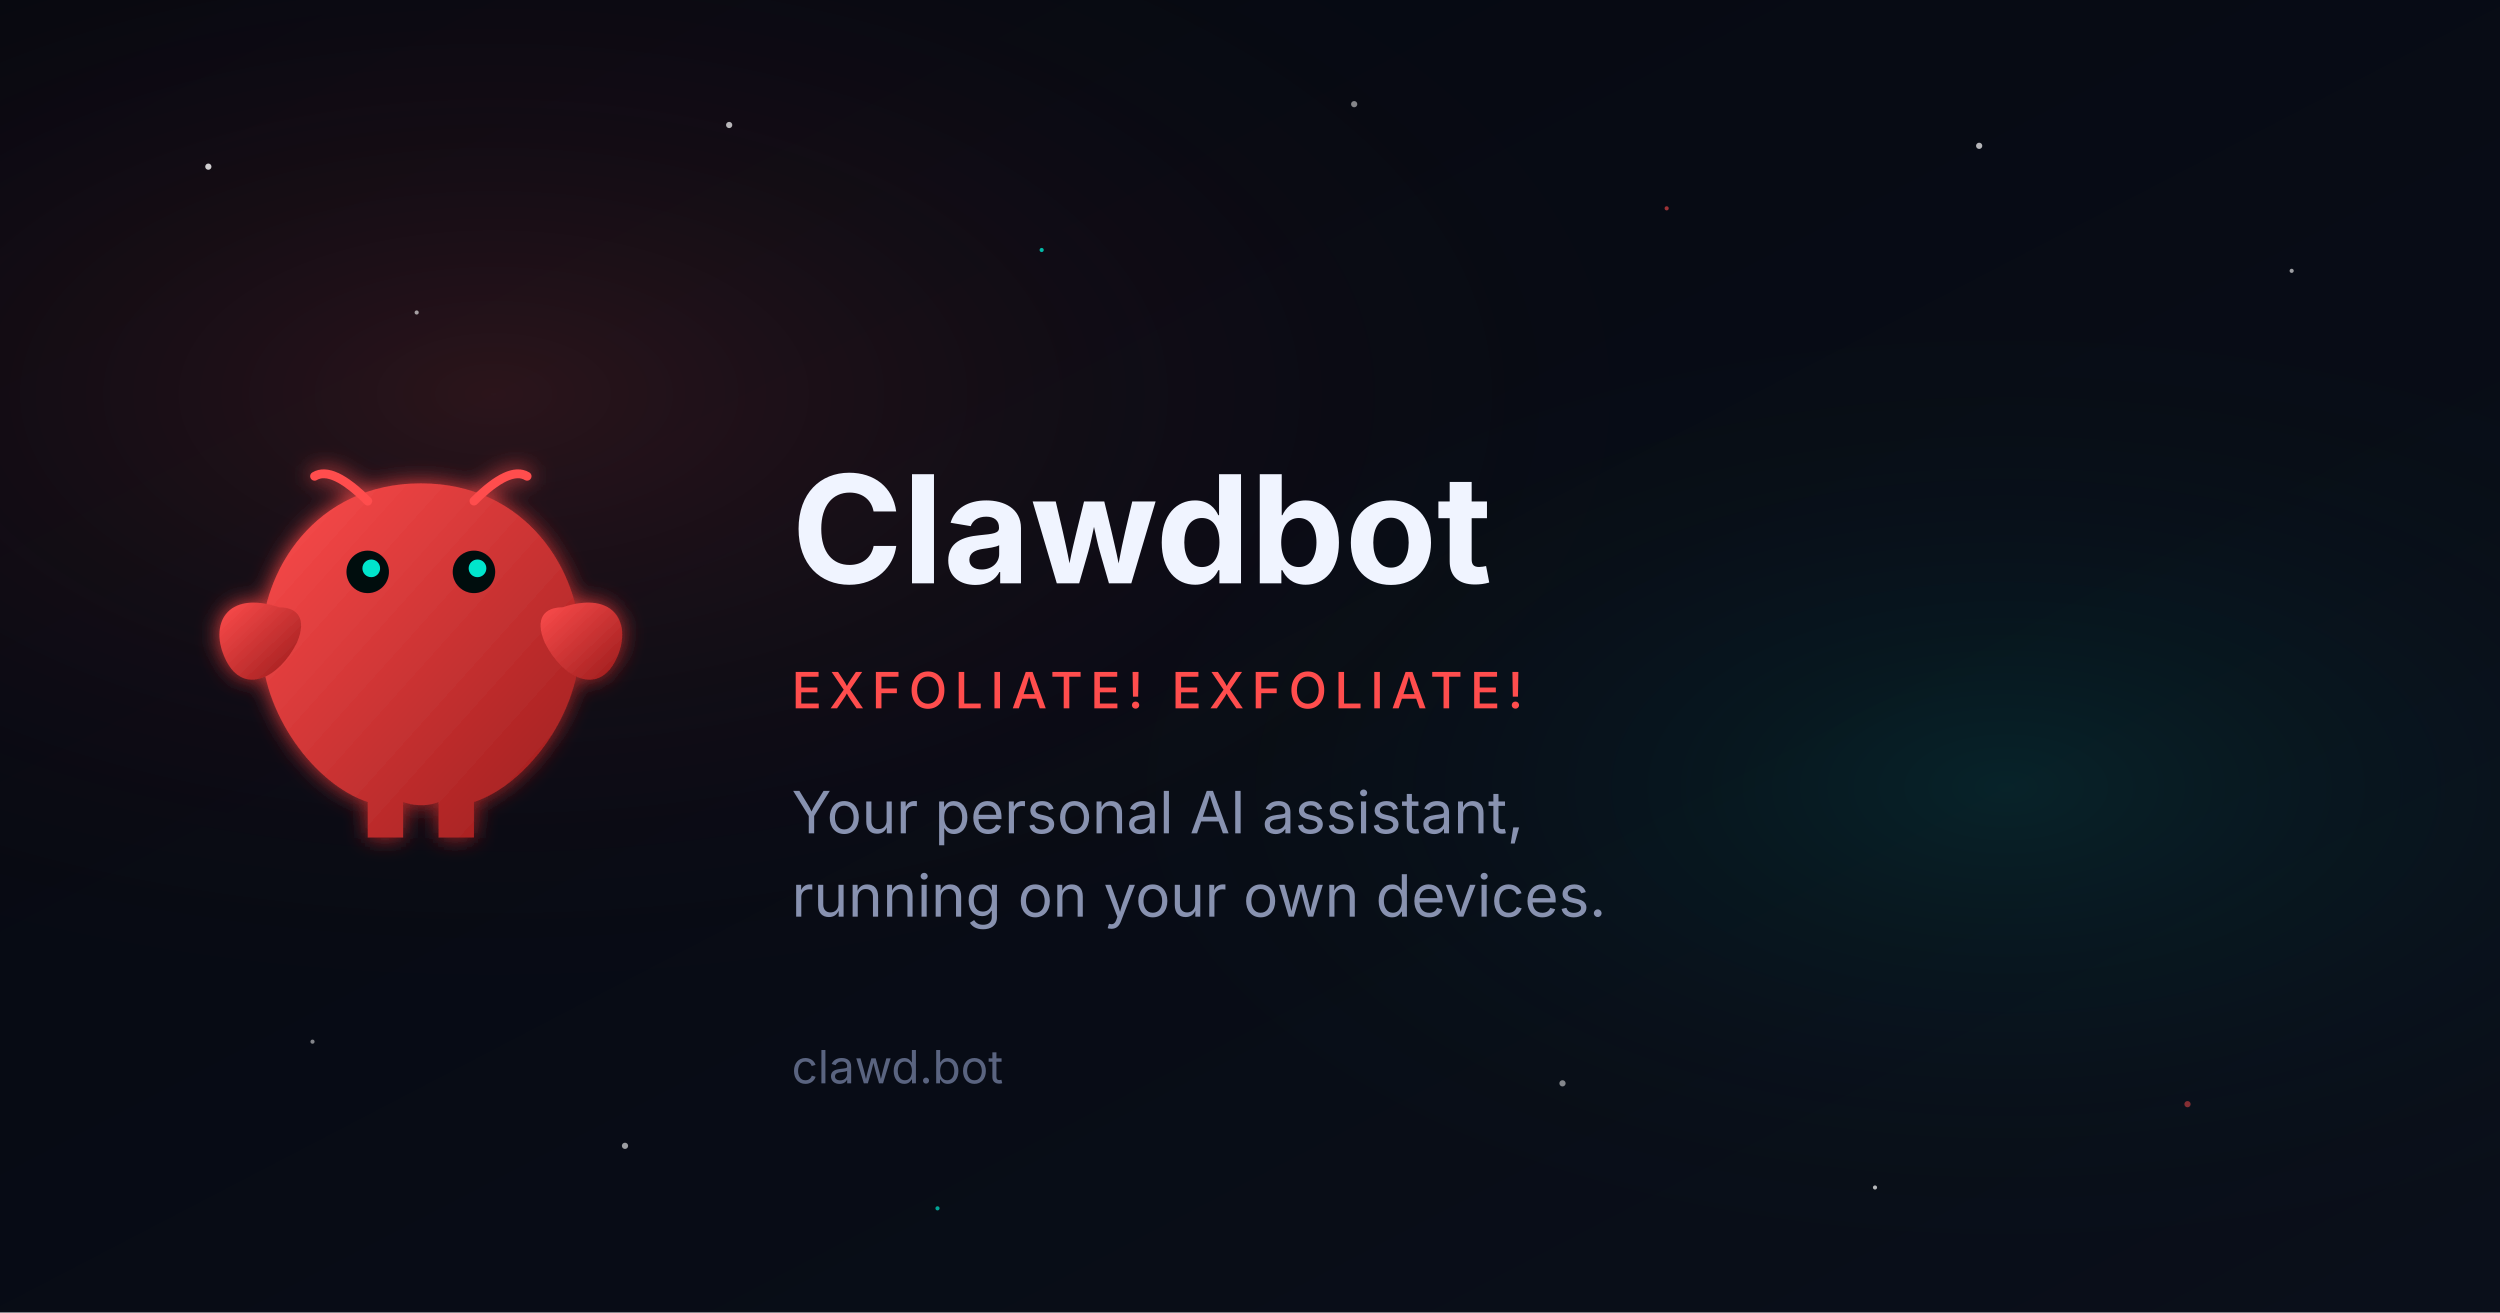
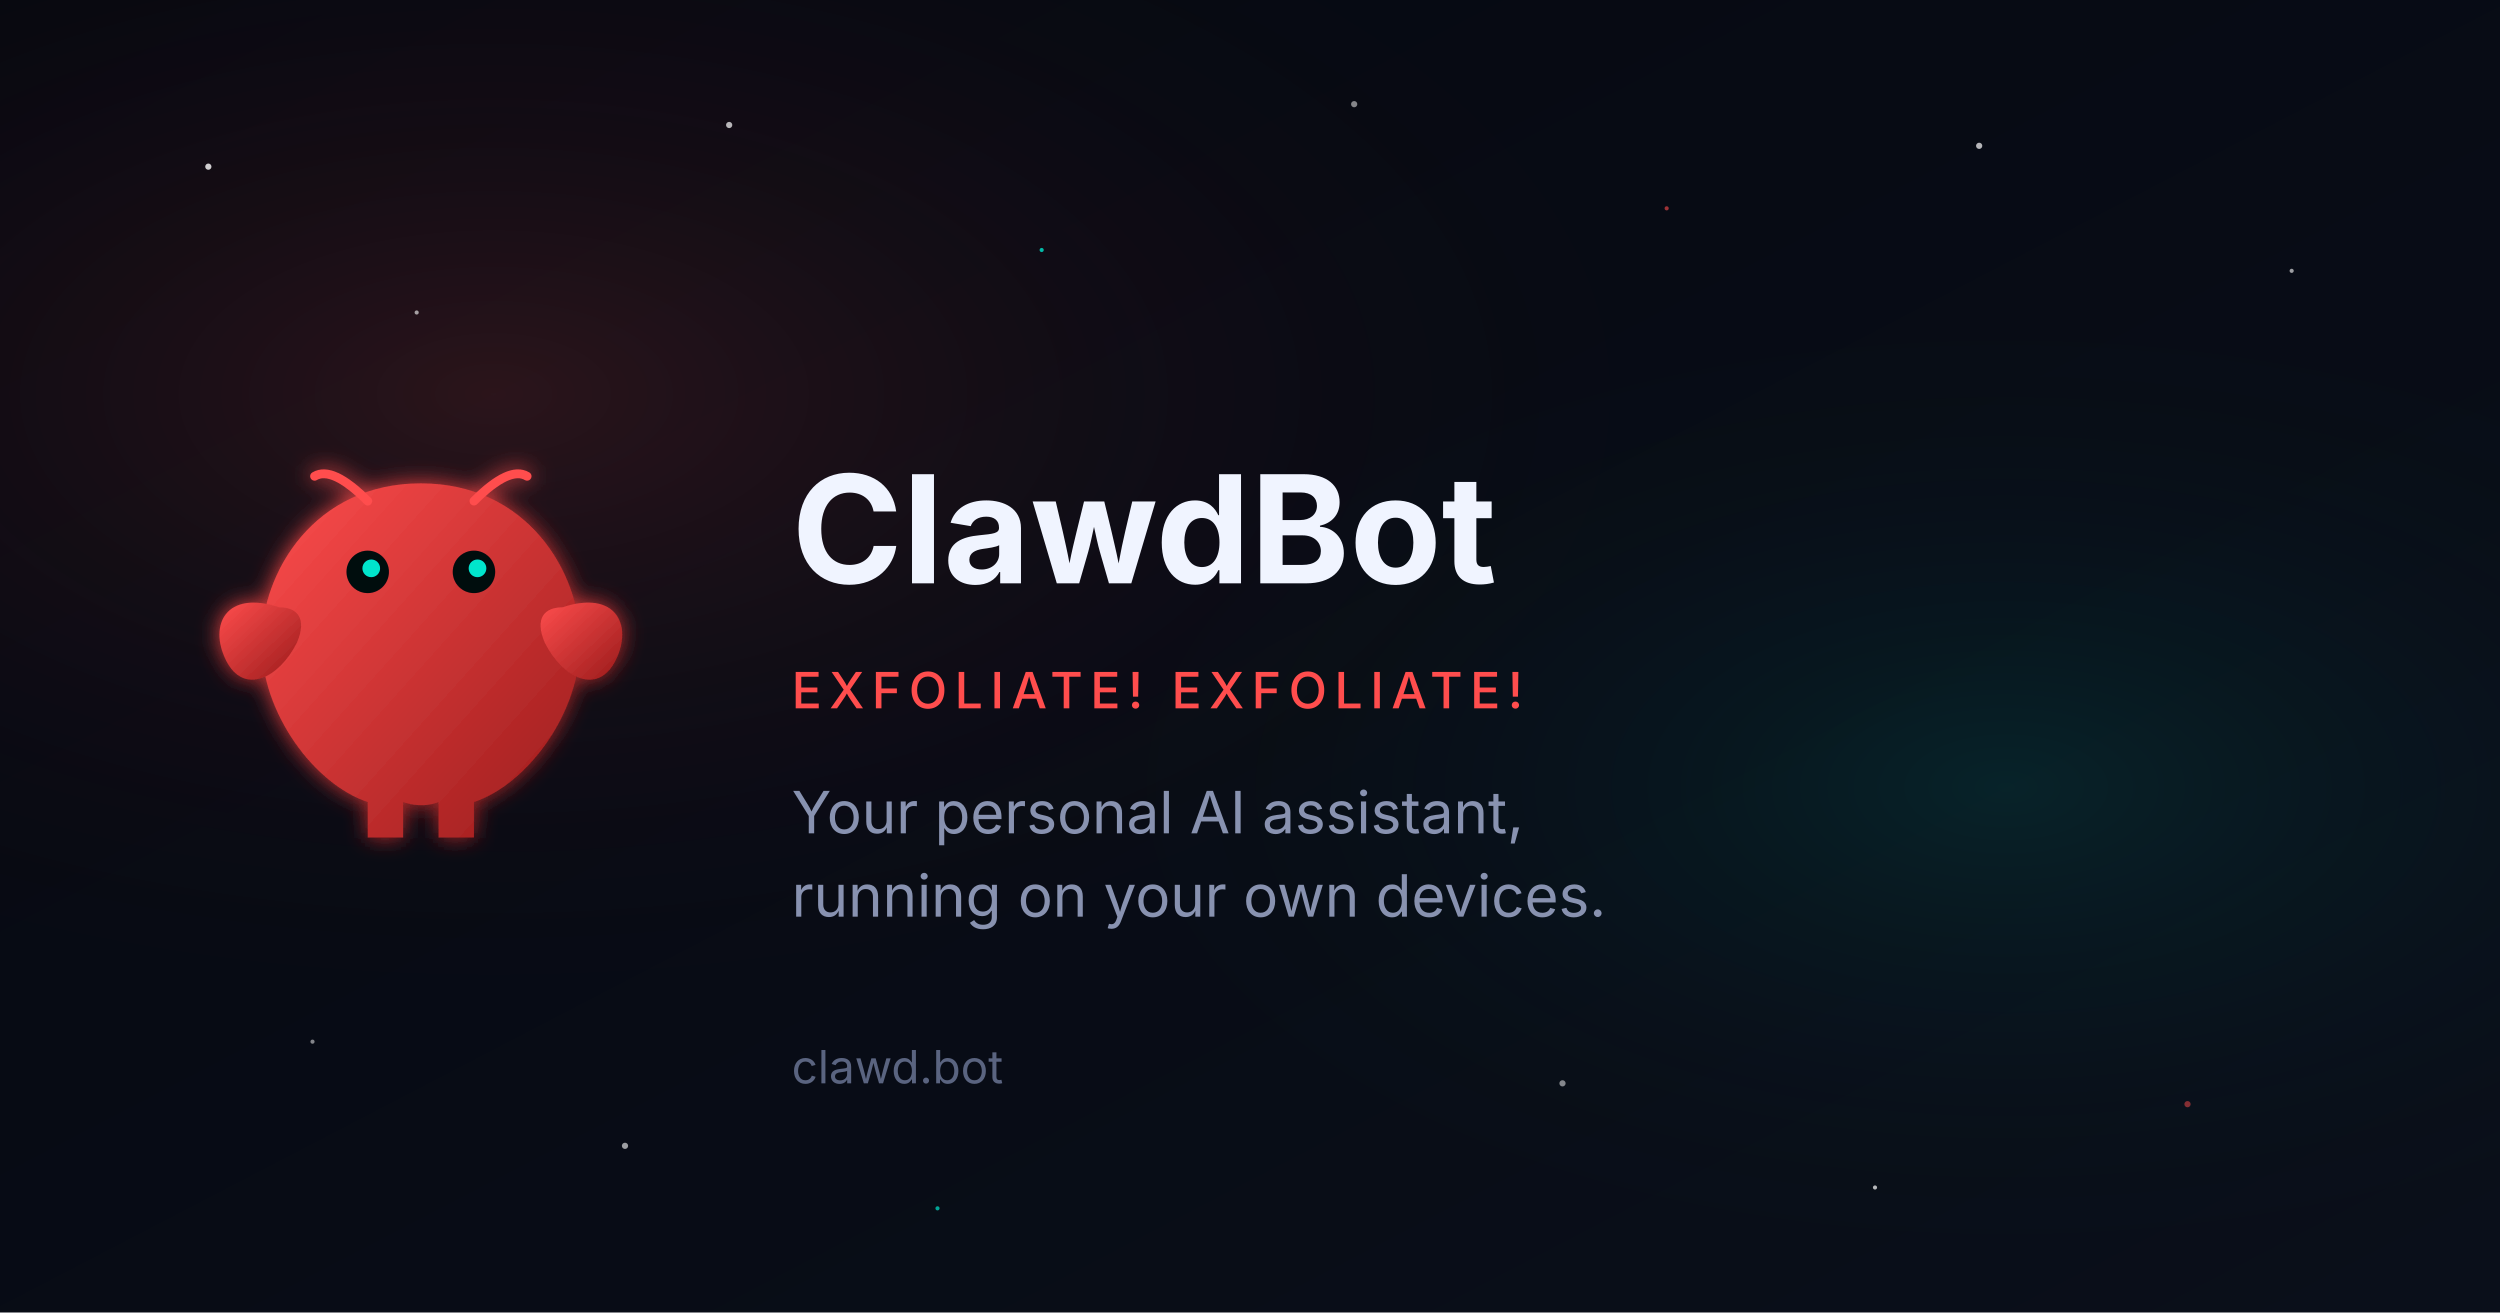
<svg xmlns="http://www.w3.org/2000/svg" width="1200" height="630" viewBox="0 0 1200 630" fill="none">
  <defs>
    <linearGradient id="bg-gradient" x1="0%" y1="0%" x2="100%" y2="100%">
      <stop offset="0%" stop-color="#050810" />
      <stop offset="100%" stop-color="#0a0f1a" />
    </linearGradient>
    <linearGradient id="lobster-grad" x1="0%" y1="0%" x2="100%" y2="100%">
      <stop offset="0%" stop-color="#ff4d4d" />
      <stop offset="100%" stop-color="#991b1b" />
    </linearGradient>
    <radialGradient id="nebula1" cx="20%" cy="30%" r="50%">
      <stop offset="0%" stop-color="rgba(255, 77, 77, 0.15)" />
      <stop offset="100%" stop-color="transparent" />
    </radialGradient>
    <radialGradient id="nebula2" cx="80%" cy="60%" r="40%">
      <stop offset="0%" stop-color="rgba(0, 229, 204, 0.1)" />
      <stop offset="100%" stop-color="transparent" />
    </radialGradient>
    <filter id="glow" x="-50%" y="-50%" width="200%" height="200%">
      <feGaussianBlur stdDeviation="3" result="coloredBlur" />
      <feMerge>
        <feMergeNode in="coloredBlur" />
        <feMergeNode in="SourceGraphic" />
      </feMerge>
    </filter>
  </defs>
  <rect width="1200" height="630" fill="url(#bg-gradient)" />
  <rect width="1200" height="630" fill="url(#nebula1)" />
  <rect width="1200" height="630" fill="url(#nebula2)" />
  <circle cx="100" cy="80" r="1.5" fill="rgba(255,255,255,0.8)" />
  <circle cx="200" cy="150" r="1" fill="rgba(255,255,255,0.6)" />
  <circle cx="350" cy="60" r="1.5" fill="rgba(255,255,255,0.7)" />
  <circle cx="500" cy="120" r="1" fill="rgba(0,229,204,0.8)" />
  <circle cx="650" cy="50" r="1.5" fill="rgba(255,255,255,0.5)" />
  <circle cx="800" cy="100" r="1" fill="rgba(255,77,77,0.6)" />
  <circle cx="950" cy="70" r="1.5" fill="rgba(255,255,255,0.7)" />
  <circle cx="1100" cy="130" r="1" fill="rgba(255,255,255,0.6)" />
  <circle cx="150" cy="500" r="1" fill="rgba(255,255,255,0.5)" />
  <circle cx="300" cy="550" r="1.5" fill="rgba(255,255,255,0.6)" />
  <circle cx="450" cy="580" r="1" fill="rgba(0,229,204,0.7)" />
  <circle cx="750" cy="520" r="1.5" fill="rgba(255,255,255,0.5)" />
  <circle cx="900" cy="570" r="1" fill="rgba(255,255,255,0.7)" />
  <circle cx="1050" cy="530" r="1.5" fill="rgba(255,77,77,0.5)" />
  <g transform="translate(100, 215) scale(1.7)" filter="url(#glow)">
    <path d="M60 10 C30 10 15 35 15 55 C15 75 30 95 45 100 L45 110 L55 110 L55 100 C55 100 60 102 65 100 L65 110 L75 110 L75 100 C90 95 105 75 105 55 C105 35 90 10 60 10Z" fill="url(#lobster-grad)" />
    <path d="M20 45 C5 40 0 50 5 60 C10 70 20 65 25 55 C28 48 25 45 20 45Z" fill="url(#lobster-grad)" />
    <path d="M100 45 C115 40 120 50 115 60 C110 70 100 65 95 55 C92 48 95 45 100 45Z" fill="url(#lobster-grad)" />
    <path d="M45 15 Q35 5 30 8" stroke="#ff4d4d" stroke-width="2.5" stroke-linecap="round" />
    <path d="M75 15 Q85 5 90 8" stroke="#ff4d4d" stroke-width="2.5" stroke-linecap="round" />
    <circle cx="45" cy="35" r="6" fill="#050810" />
    <circle cx="75" cy="35" r="6" fill="#050810" />
    <circle cx="46" cy="34" r="2.5" fill="#00e5cc" />
    <circle cx="76" cy="34" r="2.5" fill="#00e5cc" />
  </g>
-   <text x="380" y="280" font-family="system-ui, -apple-system, sans-serif" font-size="72" font-weight="700" fill="#f0f4ff">Clawdbot</text>
+   <text x="380" y="280" font-family="system-ui, -apple-system, sans-serif" font-size="72" font-weight="700" fill="#f0f4ff">ClawdBot</text>
  <text x="380" y="340" font-family="system-ui, -apple-system, sans-serif" font-size="24" font-weight="500" fill="#ff4d4d" letter-spacing="0.15em">EXFOLIATE! EXFOLIATE!</text>
  <text x="380" y="400" font-family="system-ui, -apple-system, sans-serif" font-size="28" fill="#8892b0">Your personal AI assistant,</text>
  <text x="380" y="440" font-family="system-ui, -apple-system, sans-serif" font-size="28" fill="#8892b0">running on your own devices.</text>
  <text x="380" y="520" font-family="system-ui, -apple-system, sans-serif" font-size="22" fill="#5a6480">clawd.bot</text>
</svg>
